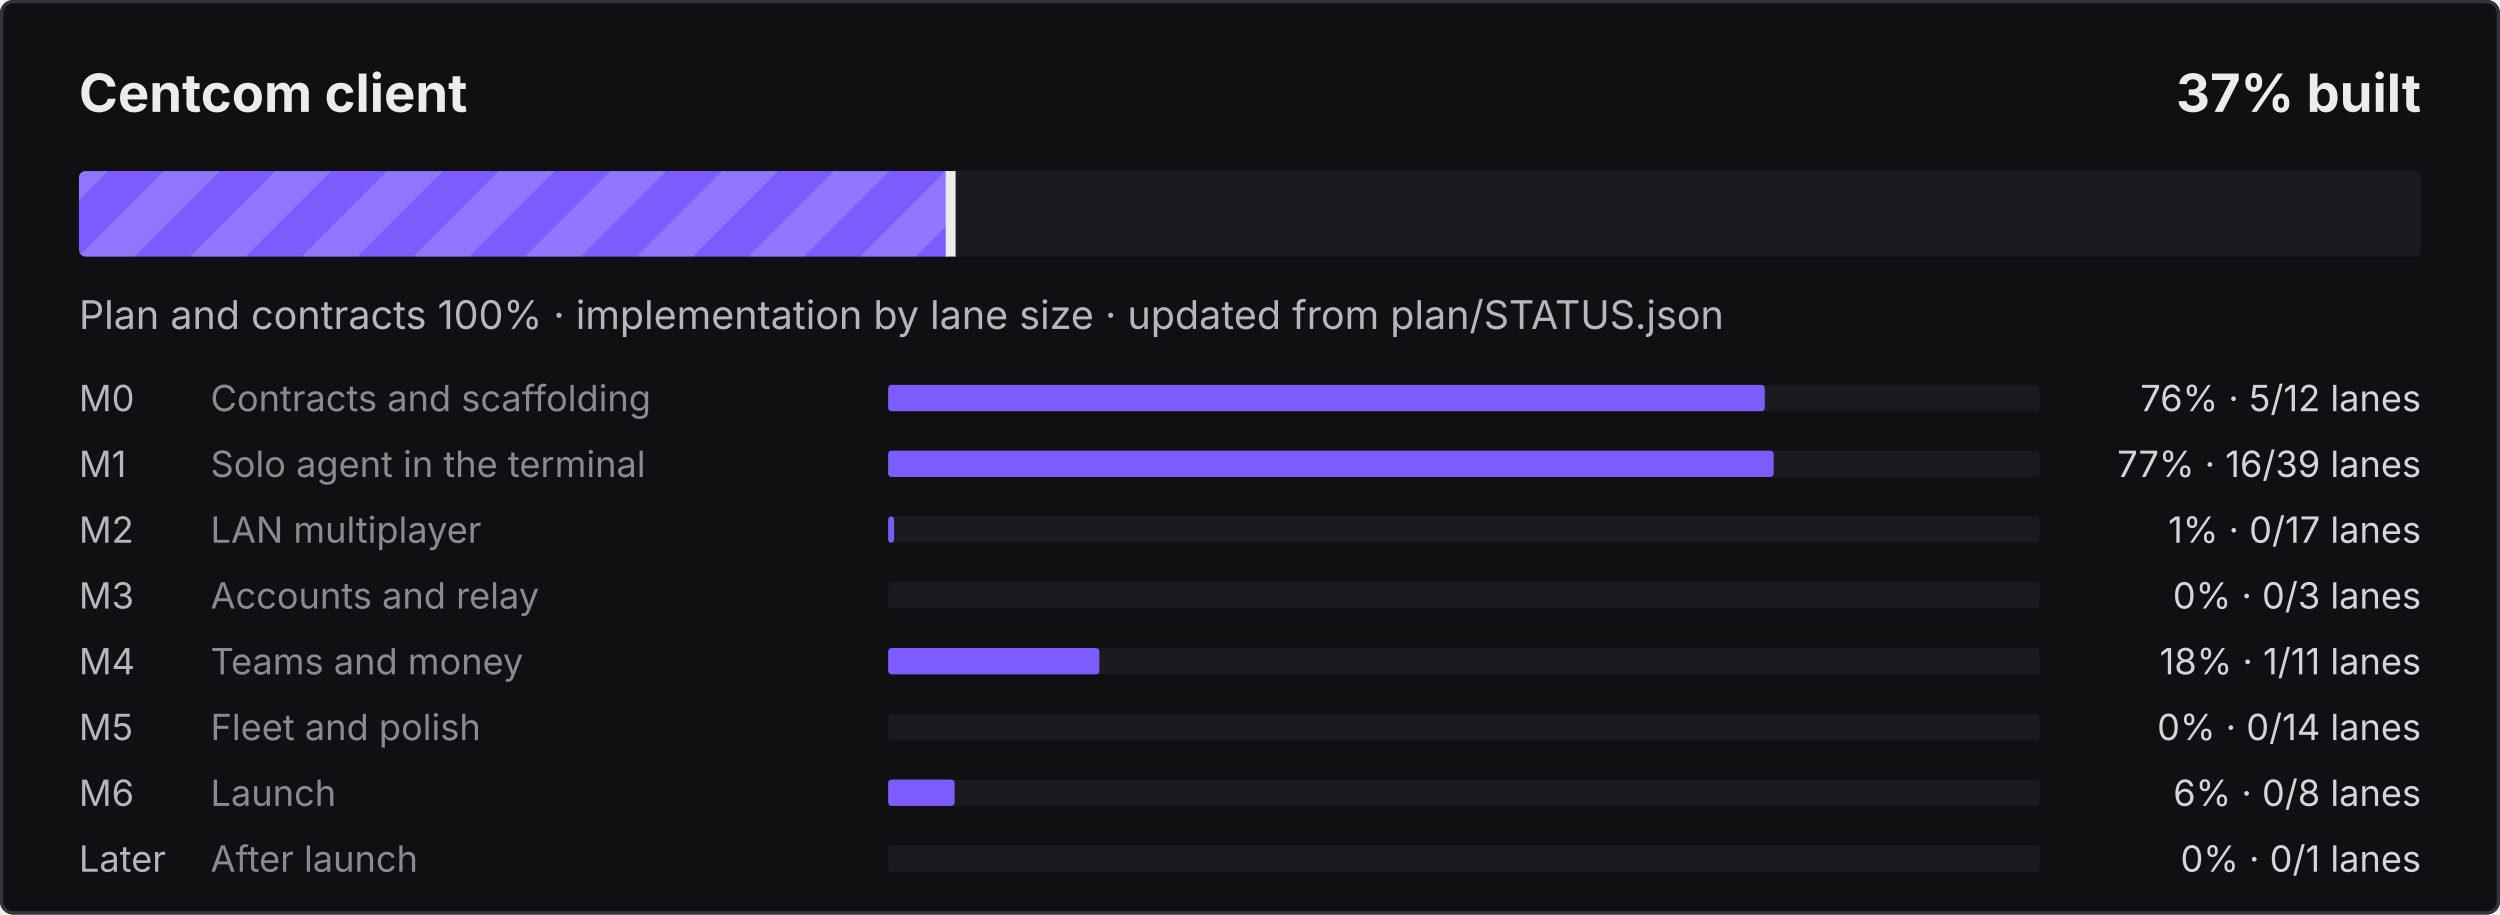
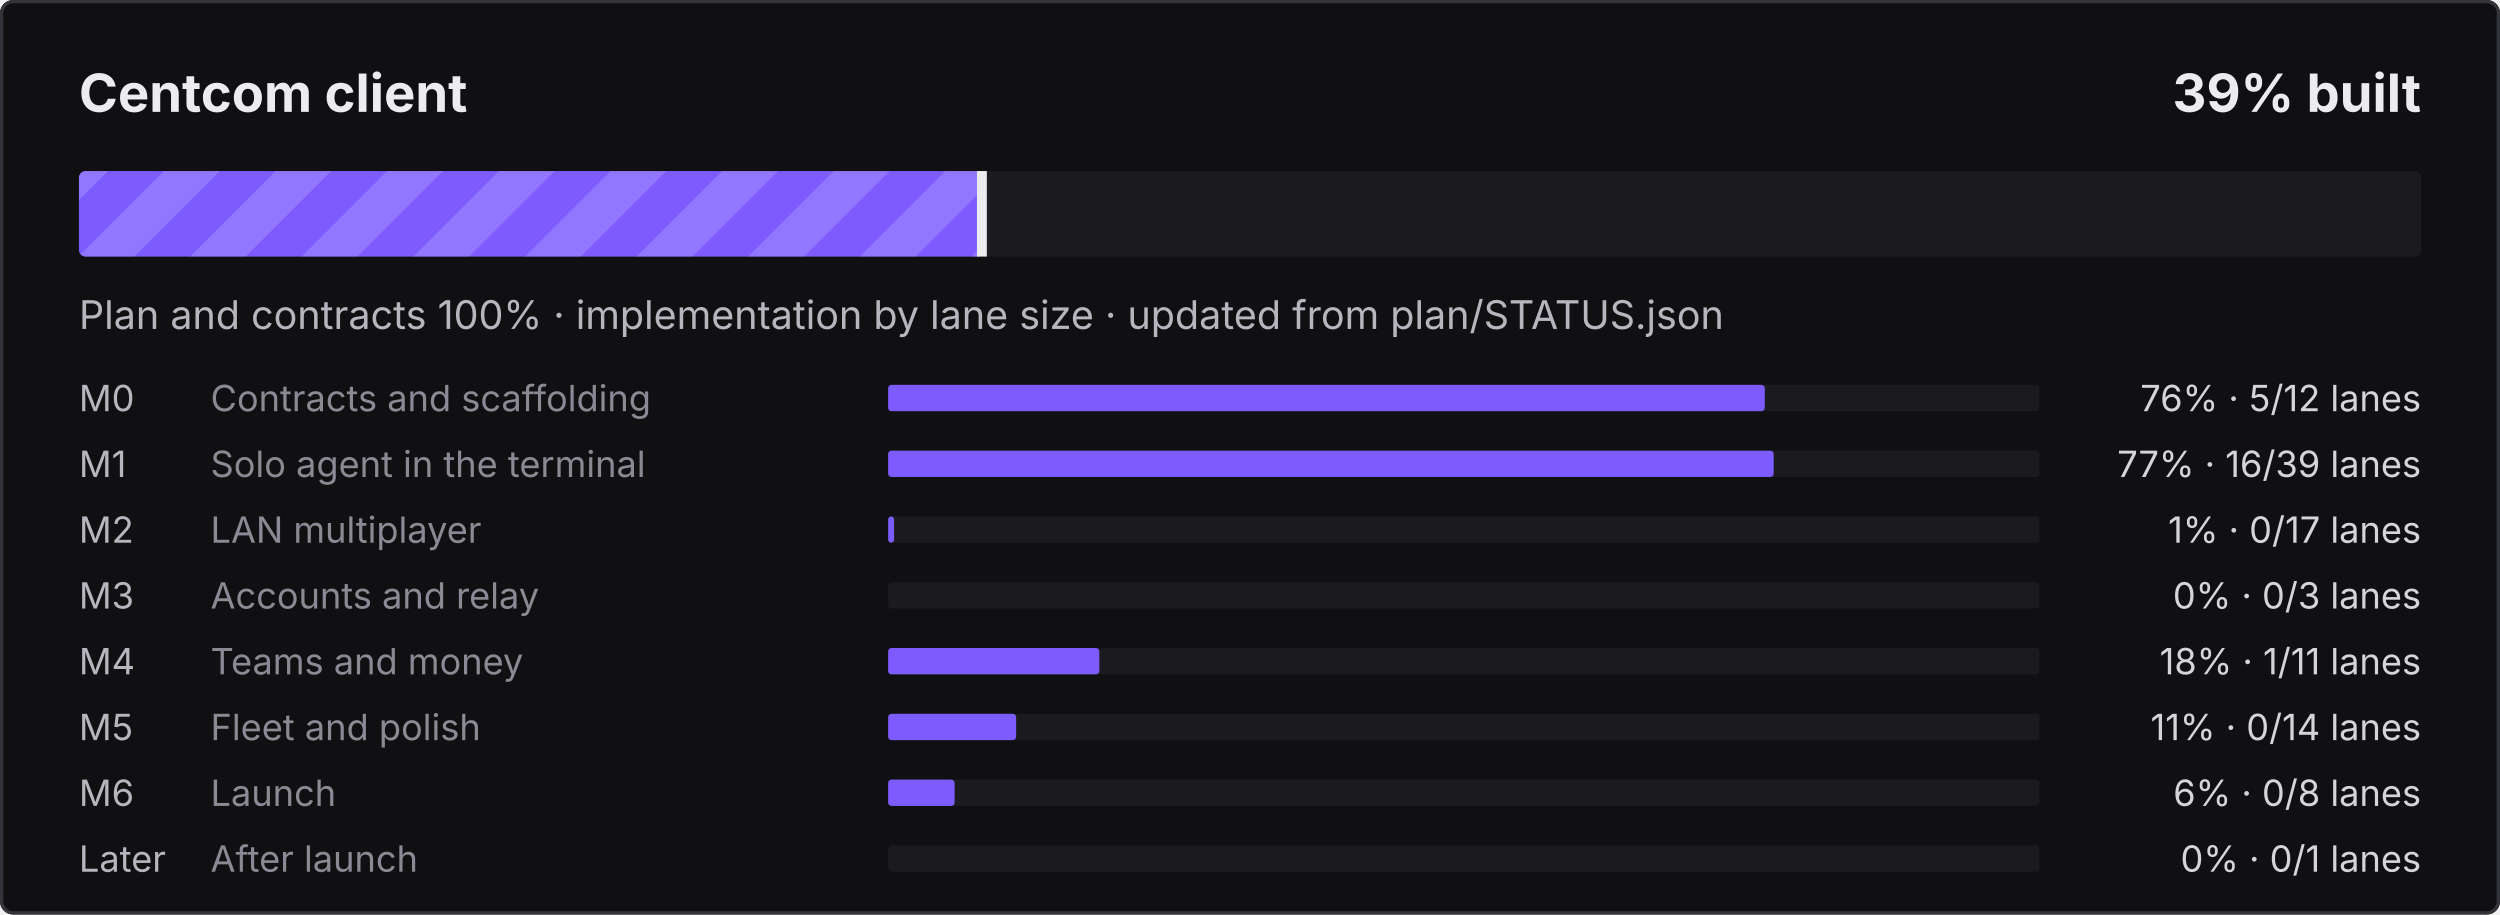
- <svg xmlns="http://www.w3.org/2000/svg" width="760" height="278" viewBox="0 0 760 278" role="img" aria-label="Centcom client: 37% built">
+ <svg xmlns="http://www.w3.org/2000/svg" width="760" height="278" viewBox="0 0 760 278" role="img" aria-label="Centcom client: 39% built">
  <defs>
    <pattern id="s" width="24" height="24" patternUnits="userSpaceOnUse" patternTransform="rotate(45)">
      <rect width="12" height="24" fill="#fff" fill-opacity=".16" />
    </pattern>
    <clipPath id="c">
      <rect x="24" y="52" width="712" height="26" rx="2" />
    </clipPath>
  </defs>
  <style>@keyframes mv{to{transform:translateX(24px)}}
.st{animation:mv .9s linear infinite}text{font-family:ui-sans-serif,system-ui,-apple-system,"Segoe UI",sans-serif}
@media (prefers-reduced-motion:reduce){.st{animation:none}}</style>
  <rect width="760" height="278" rx="4" fill="#101012" />
  <rect x=".5" y=".5" width="759" height="277" rx="3.5" fill="none" stroke="#34343B" />
  <text x="24" y="34" fill="#ECECEF" font-size="16" font-weight="700">Centcom client</text>
-   <text x="736" y="34" fill="#ECECEF" font-size="16" font-weight="700" text-anchor="end">37% built</text>
+   <text x="736" y="34" fill="#ECECEF" font-size="16" font-weight="700" text-anchor="end">39% built</text>
  <rect x="24" y="52" width="712" height="26" rx="2" fill="#1B1B1F" />
  <clipPath id="cf">
-     <rect x="24" y="52" width="265.5" height="26" rx="2" />
+     <rect x="24" y="52" width="275.0" height="26" rx="2" />
  </clipPath>
  <g clip-path="url(#cf)">
-     <rect x="24" y="52" width="265.5" height="26" fill="#7C5CFF" />
-     <rect x="0" y="52" width="313.5" height="26" fill="url(#s)" class="st" />
+     <rect x="24" y="52" width="275.0" height="26" fill="#7C5CFF" />
+     <rect x="0" y="52" width="323.0" height="26" fill="url(#s)" class="st" />
  </g>
-   <rect x="287.5" y="52" width="3" height="26" fill="#ECECEF" />
+   <rect x="297.0" y="52" width="3" height="26" fill="#ECECEF" />
  <text x="24" y="100" fill="#B6B6BE" font-size="12">Plan and contracts 100% · implementation by lane size · updated from plan/STATUS.json</text>
  <text x="24" y="125" fill="#B6B6BE" font-size="11">M0</text>
  <text x="64" y="125" fill="#8A8A94" font-size="11">Contracts and scaffolding</text>
  <rect x="270" y="117" width="350" height="8" rx="1" fill="#1B1B1F" />
  <rect x="270" y="117" width="266.5" height="8" rx="1" fill="#7C5CFF" />
  <text x="736" y="125" fill="#D4D4DA" font-size="11" text-anchor="end">76% · 5/12 lanes</text>
  <text x="24" y="145" fill="#B6B6BE" font-size="11">M1</text>
  <text x="64" y="145" fill="#8A8A94" font-size="11">Solo agent in the terminal</text>
  <rect x="270" y="137" width="350" height="8" rx="1" fill="#1B1B1F" />
  <rect x="270" y="137" width="269.2" height="8" rx="1" fill="#7C5CFF" />
  <text x="736" y="145" fill="#D4D4DA" font-size="11" text-anchor="end">77% · 16/39 lanes</text>
  <text x="24" y="165" fill="#B6B6BE" font-size="11">M2</text>
  <text x="64" y="165" fill="#8A8A94" font-size="11">LAN multiplayer</text>
  <rect x="270" y="157" width="350" height="8" rx="1" fill="#1B1B1F" />
  <rect x="270" y="157" width="1.8" height="8" rx="1" fill="#7C5CFF" />
  <text x="736" y="165" fill="#D4D4DA" font-size="11" text-anchor="end">1% · 0/17 lanes</text>
  <text x="24" y="185" fill="#B6B6BE" font-size="11">M3</text>
  <text x="64" y="185" fill="#8A8A94" font-size="11">Accounts and relay</text>
  <rect x="270" y="177" width="350" height="8" rx="1" fill="#1B1B1F" />
  <text x="736" y="185" fill="#D4D4DA" font-size="11" text-anchor="end">0% · 0/3 lanes</text>
  <text x="24" y="205" fill="#B6B6BE" font-size="11">M4</text>
  <text x="64" y="205" fill="#8A8A94" font-size="11">Teams and money</text>
  <rect x="270" y="197" width="350" height="8" rx="1" fill="#1B1B1F" />
  <rect x="270" y="197" width="64.2" height="8" rx="1" fill="#7C5CFF" />
  <text x="736" y="205" fill="#D4D4DA" font-size="11" text-anchor="end">18% · 1/11 lanes</text>
  <text x="24" y="225" fill="#B6B6BE" font-size="11">M5</text>
  <text x="64" y="225" fill="#8A8A94" font-size="11">Fleet and polish</text>
  <rect x="270" y="217" width="350" height="8" rx="1" fill="#1B1B1F" />
-   <text x="736" y="225" fill="#D4D4DA" font-size="11" text-anchor="end">0% · 0/14 lanes</text>
+   <rect x="270" y="217" width="38.9" height="8" rx="1" fill="#7C5CFF" />
+   <text x="736" y="225" fill="#D4D4DA" font-size="11" text-anchor="end">11% · 0/14 lanes</text>
  <text x="24" y="245" fill="#B6B6BE" font-size="11">M6</text>
  <text x="64" y="245" fill="#8A8A94" font-size="11">Launch</text>
  <rect x="270" y="237" width="350" height="8" rx="1" fill="#1B1B1F" />
  <rect x="270" y="237" width="20.2" height="8" rx="1" fill="#7C5CFF" />
  <text x="736" y="245" fill="#D4D4DA" font-size="11" text-anchor="end">6% · 0/8 lanes</text>
  <text x="24" y="265" fill="#B6B6BE" font-size="11">Later</text>
  <text x="64" y="265" fill="#8A8A94" font-size="11">After launch</text>
  <rect x="270" y="257" width="350" height="8" rx="1" fill="#1B1B1F" />
  <text x="736" y="265" fill="#D4D4DA" font-size="11" text-anchor="end">0% · 0/1 lanes</text>
</svg>
